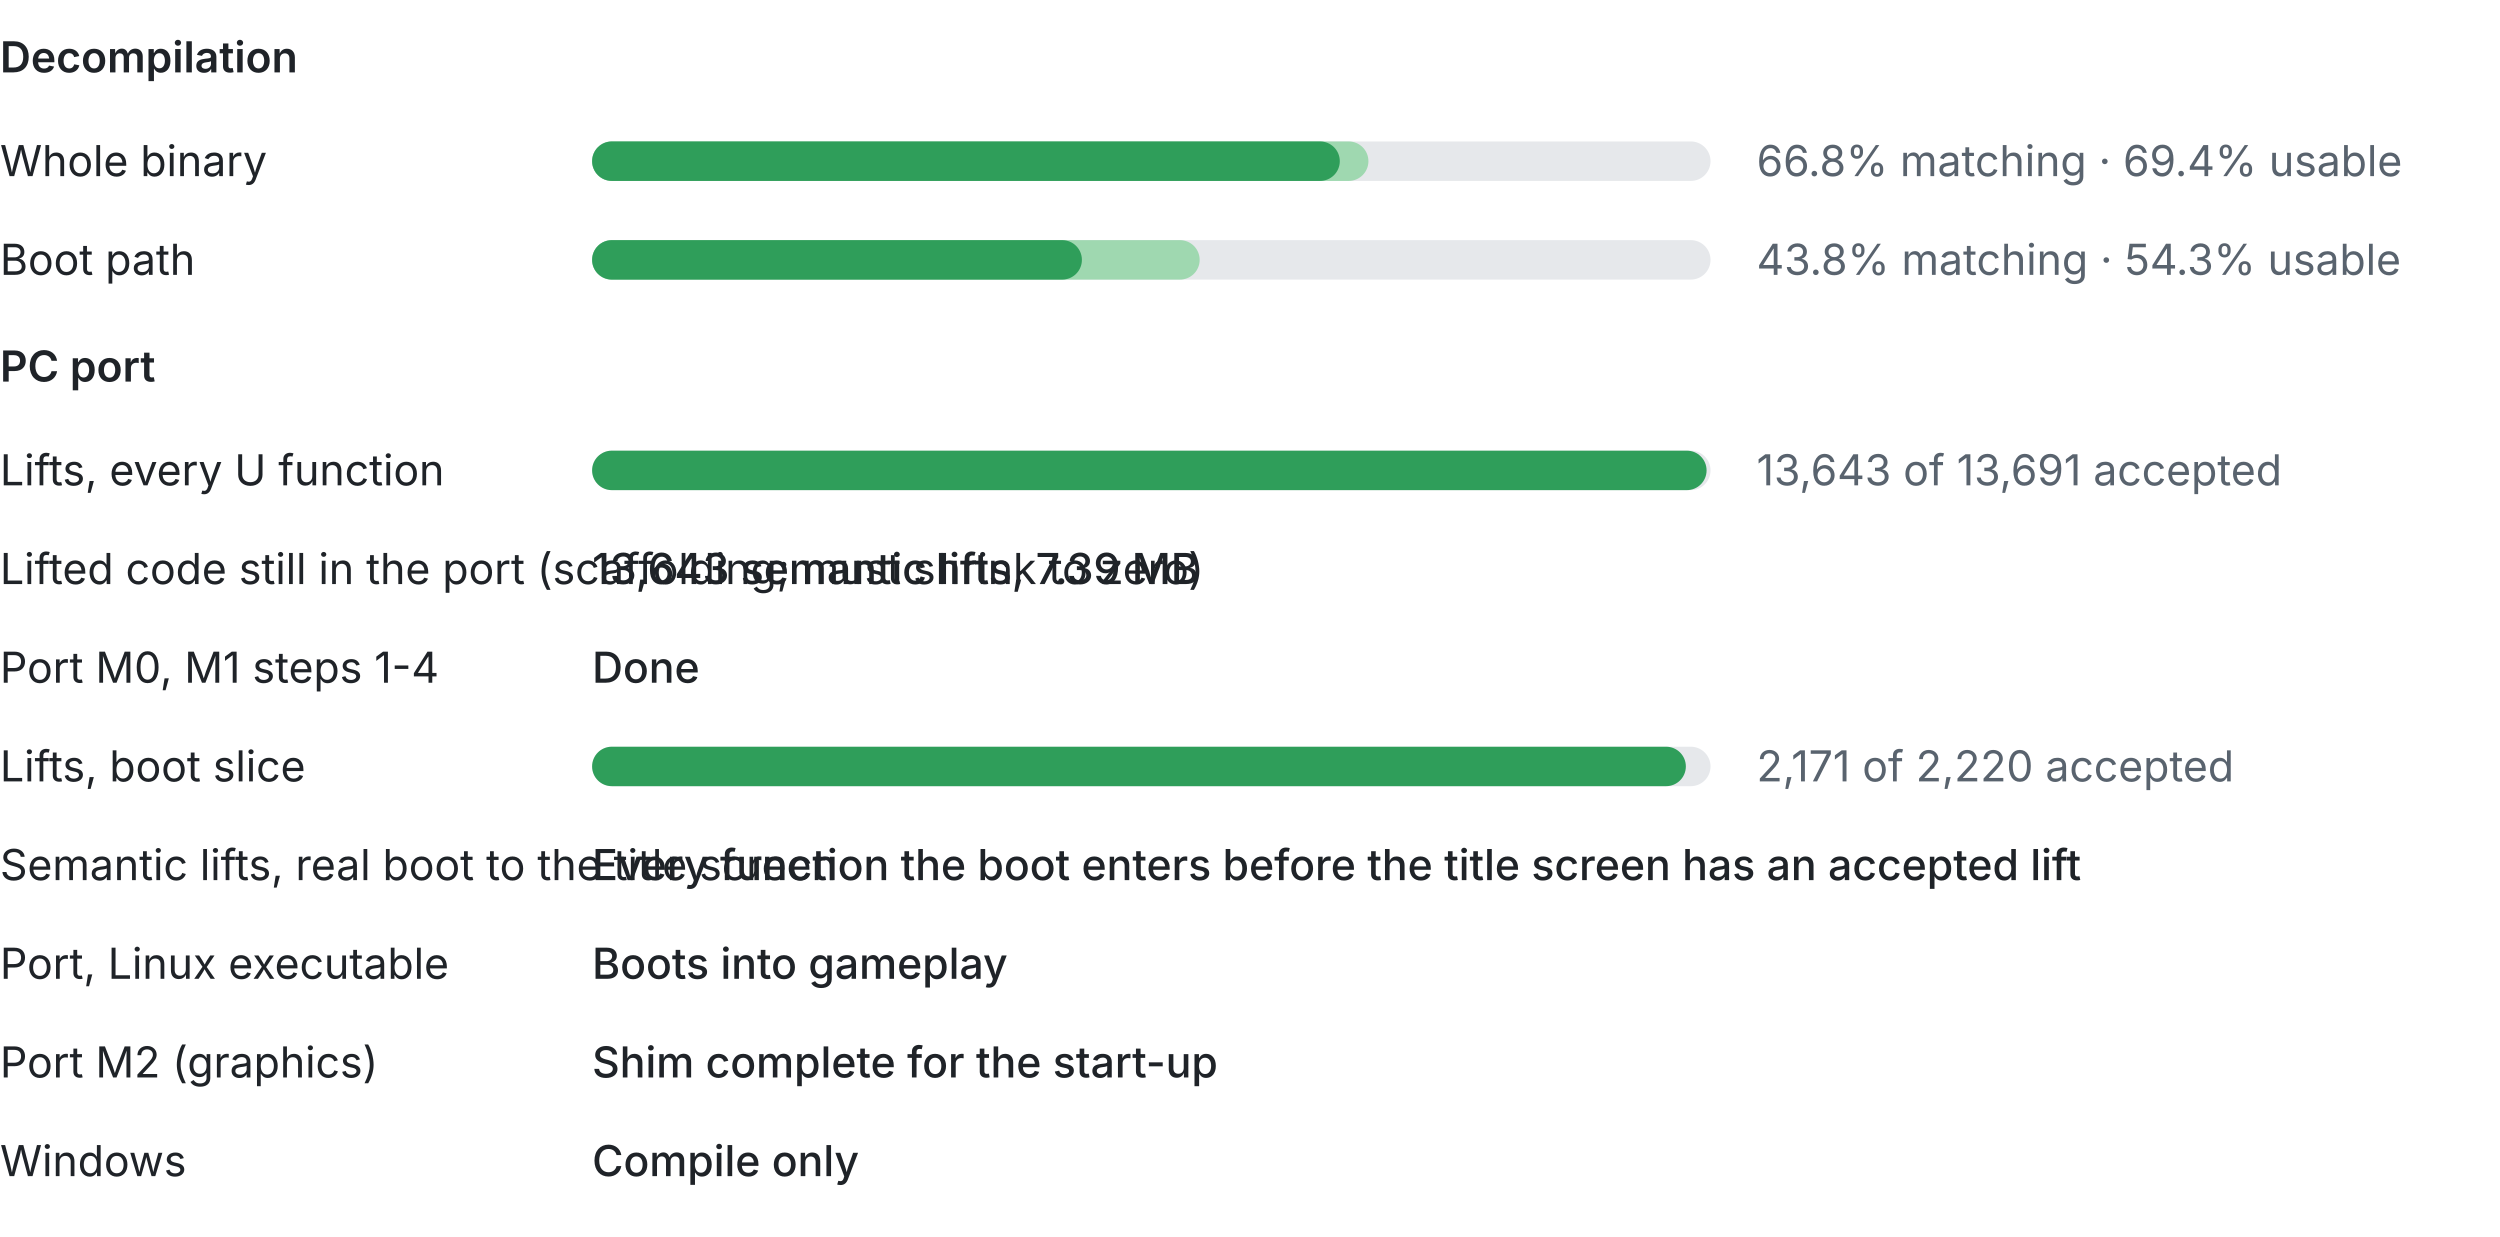
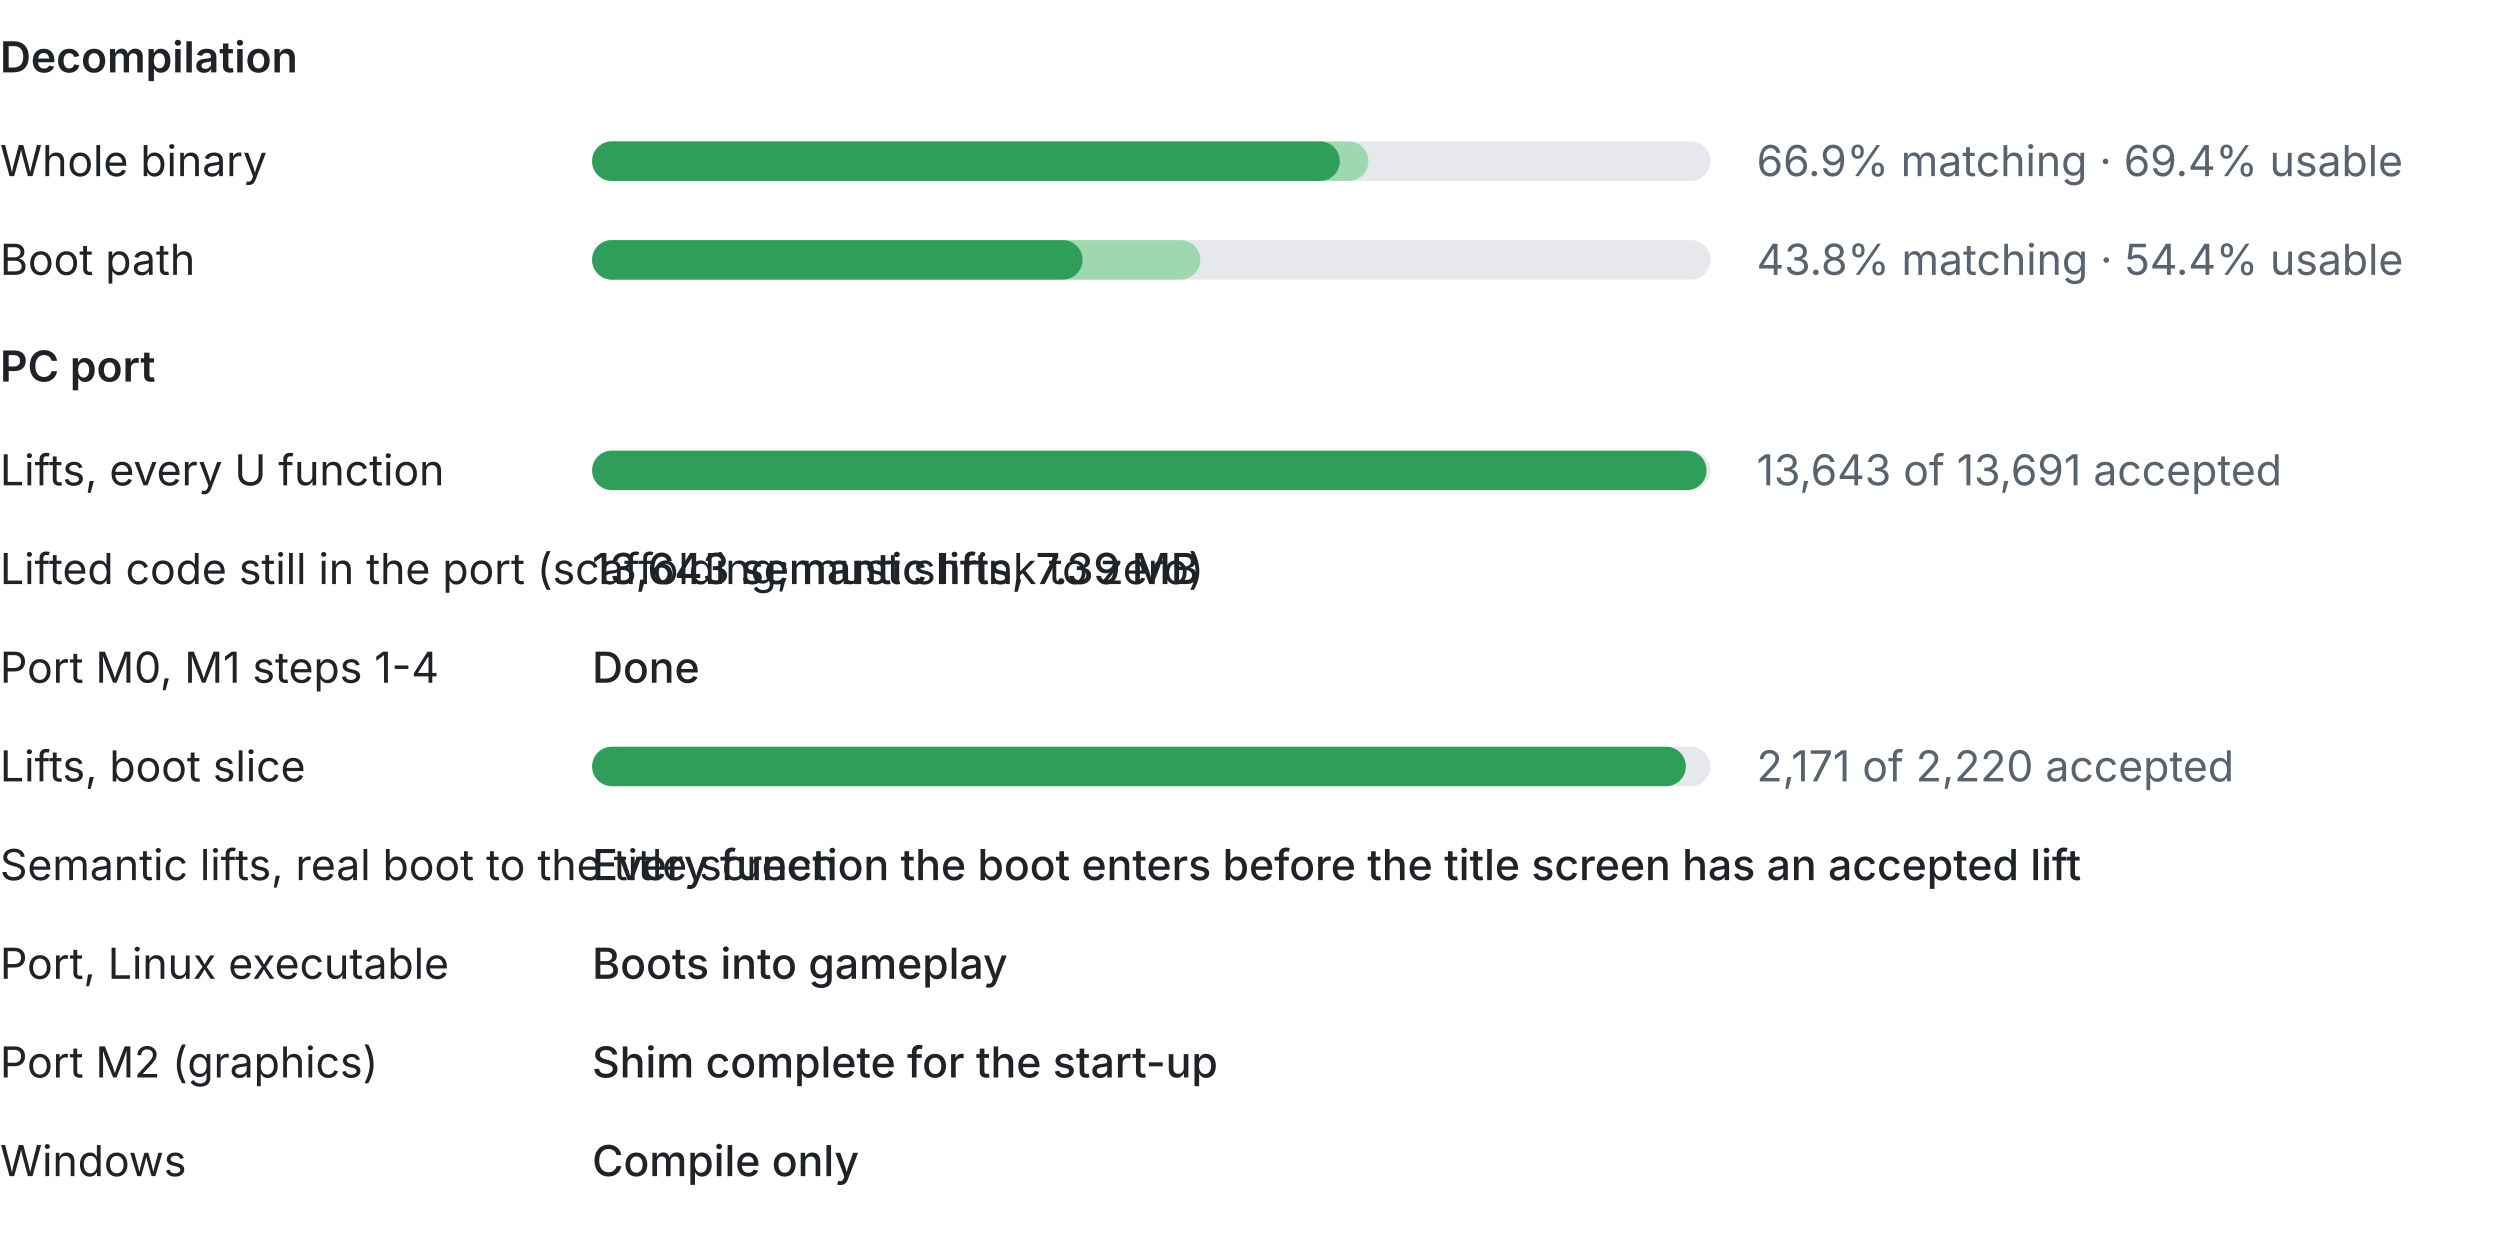
<svg xmlns="http://www.w3.org/2000/svg" width="760" height="376" viewBox="0 0 760 376" role="img">
  <style>.h{font:600 13px system-ui,-apple-system,'Segoe UI',sans-serif;fill:#1f2328}.l,.n,.s{font:13px system-ui,-apple-system,'Segoe UI',sans-serif;fill:#1f2328}.n{fill:#59636e}.s{fill:#1f2328;font-weight:500}.t{fill:#e6e8eb}.m{fill:#9fd8b0}.o{fill:#2f9e5a}@media (prefers-color-scheme:dark){.h,.l,.s{fill:#e6edf3}.n{fill:#9198a1}.t{fill:#2b3138}.m{fill:#2c6e45}.o{fill:#4cc27a}}</style>
  <text class="h" x="0" y="22">Decompilation</text>
  <text class="l" x="0" y="49" dy="0.35em">Whole binary</text>
  <rect class="t" x="180" y="43" width="340" height="12" rx="6" />
  <rect class="m" x="180" y="43" width="236.0" height="12" rx="6" />
  <rect class="o" x="180" y="43" width="227.3" height="12" rx="6" />
-   <text class="n" x="534" y="49" dy="0.35em">66.8% matching · 69.4% usable</text>
+   <text class="n" x="534" y="49" dy="0.35em">66.9% matching · 69.4% usable</text>
  <text class="l" x="0" y="79" dy="0.35em">Boot path</text>
  <rect class="t" x="180" y="73" width="340" height="12" rx="6" />
-   <rect class="m" x="180" y="73" width="184.7" height="12" rx="6" />
-   <rect class="o" x="180" y="73" width="148.9" height="12" rx="6" />
-   <text class="n" x="534" y="79" dy="0.35em">43.8% matching · 54.3% usable</text>
+   <rect class="m" x="180" y="73" width="184.9" height="12" rx="6" />
+   <rect class="o" x="180" y="73" width="149.1" height="12" rx="6" />
+   <text class="n" x="534" y="79" dy="0.35em">43.8% matching · 54.4% usable</text>
  <text class="h" x="0" y="116">PC port</text>
  <text class="l" x="0" y="143" dy="0.35em">Lifts, every U function</text>
  <rect class="t" x="180" y="137" width="340" height="12" rx="6" />
  <rect class="o" x="180" y="137" width="338.8" height="12" rx="6" />
  <text class="n" x="534" y="143" dy="0.35em">13,643 of 13,691 accepted</text>
  <text class="l" x="0" y="173" dy="0.35em">Lifted code still in the port (scaffolding; must shrink to zero)</text>
  <text class="s" x="180" y="173" dy="0.35em">13,643 semantic lifts, 7.39 MB</text>
  <text class="l" x="0" y="203" dy="0.35em">Port M0, M1 steps 1-4</text>
  <text class="s" x="180" y="203" dy="0.35em">Done</text>
  <text class="l" x="0" y="233" dy="0.35em">Lifts, boot slice</text>
  <rect class="t" x="180" y="227" width="340" height="12" rx="6" />
  <rect class="o" x="180" y="227" width="332.5" height="12" rx="6" />
  <text class="n" x="534" y="233" dy="0.35em">2,171 of 2,220 accepted</text>
  <text class="l" x="0" y="263" dy="0.35em">Semantic lifts, real boot to the title screen</text>
  <text class="s" x="180" y="263" dy="0.35em">Every function the boot enters before the title screen has an accepted lift</text>
  <text class="l" x="0" y="293" dy="0.35em">Port, Linux executable</text>
  <text class="s" x="180" y="293" dy="0.35em">Boots into gameplay</text>
  <text class="l" x="0" y="323" dy="0.35em">Port M2 (graphics)</text>
  <text class="s" x="180" y="323" dy="0.35em">Shim complete for the start-up</text>
  <text class="l" x="0" y="353" dy="0.35em">Windows</text>
  <text class="s" x="180" y="353" dy="0.35em">Compile only</text>
</svg>
